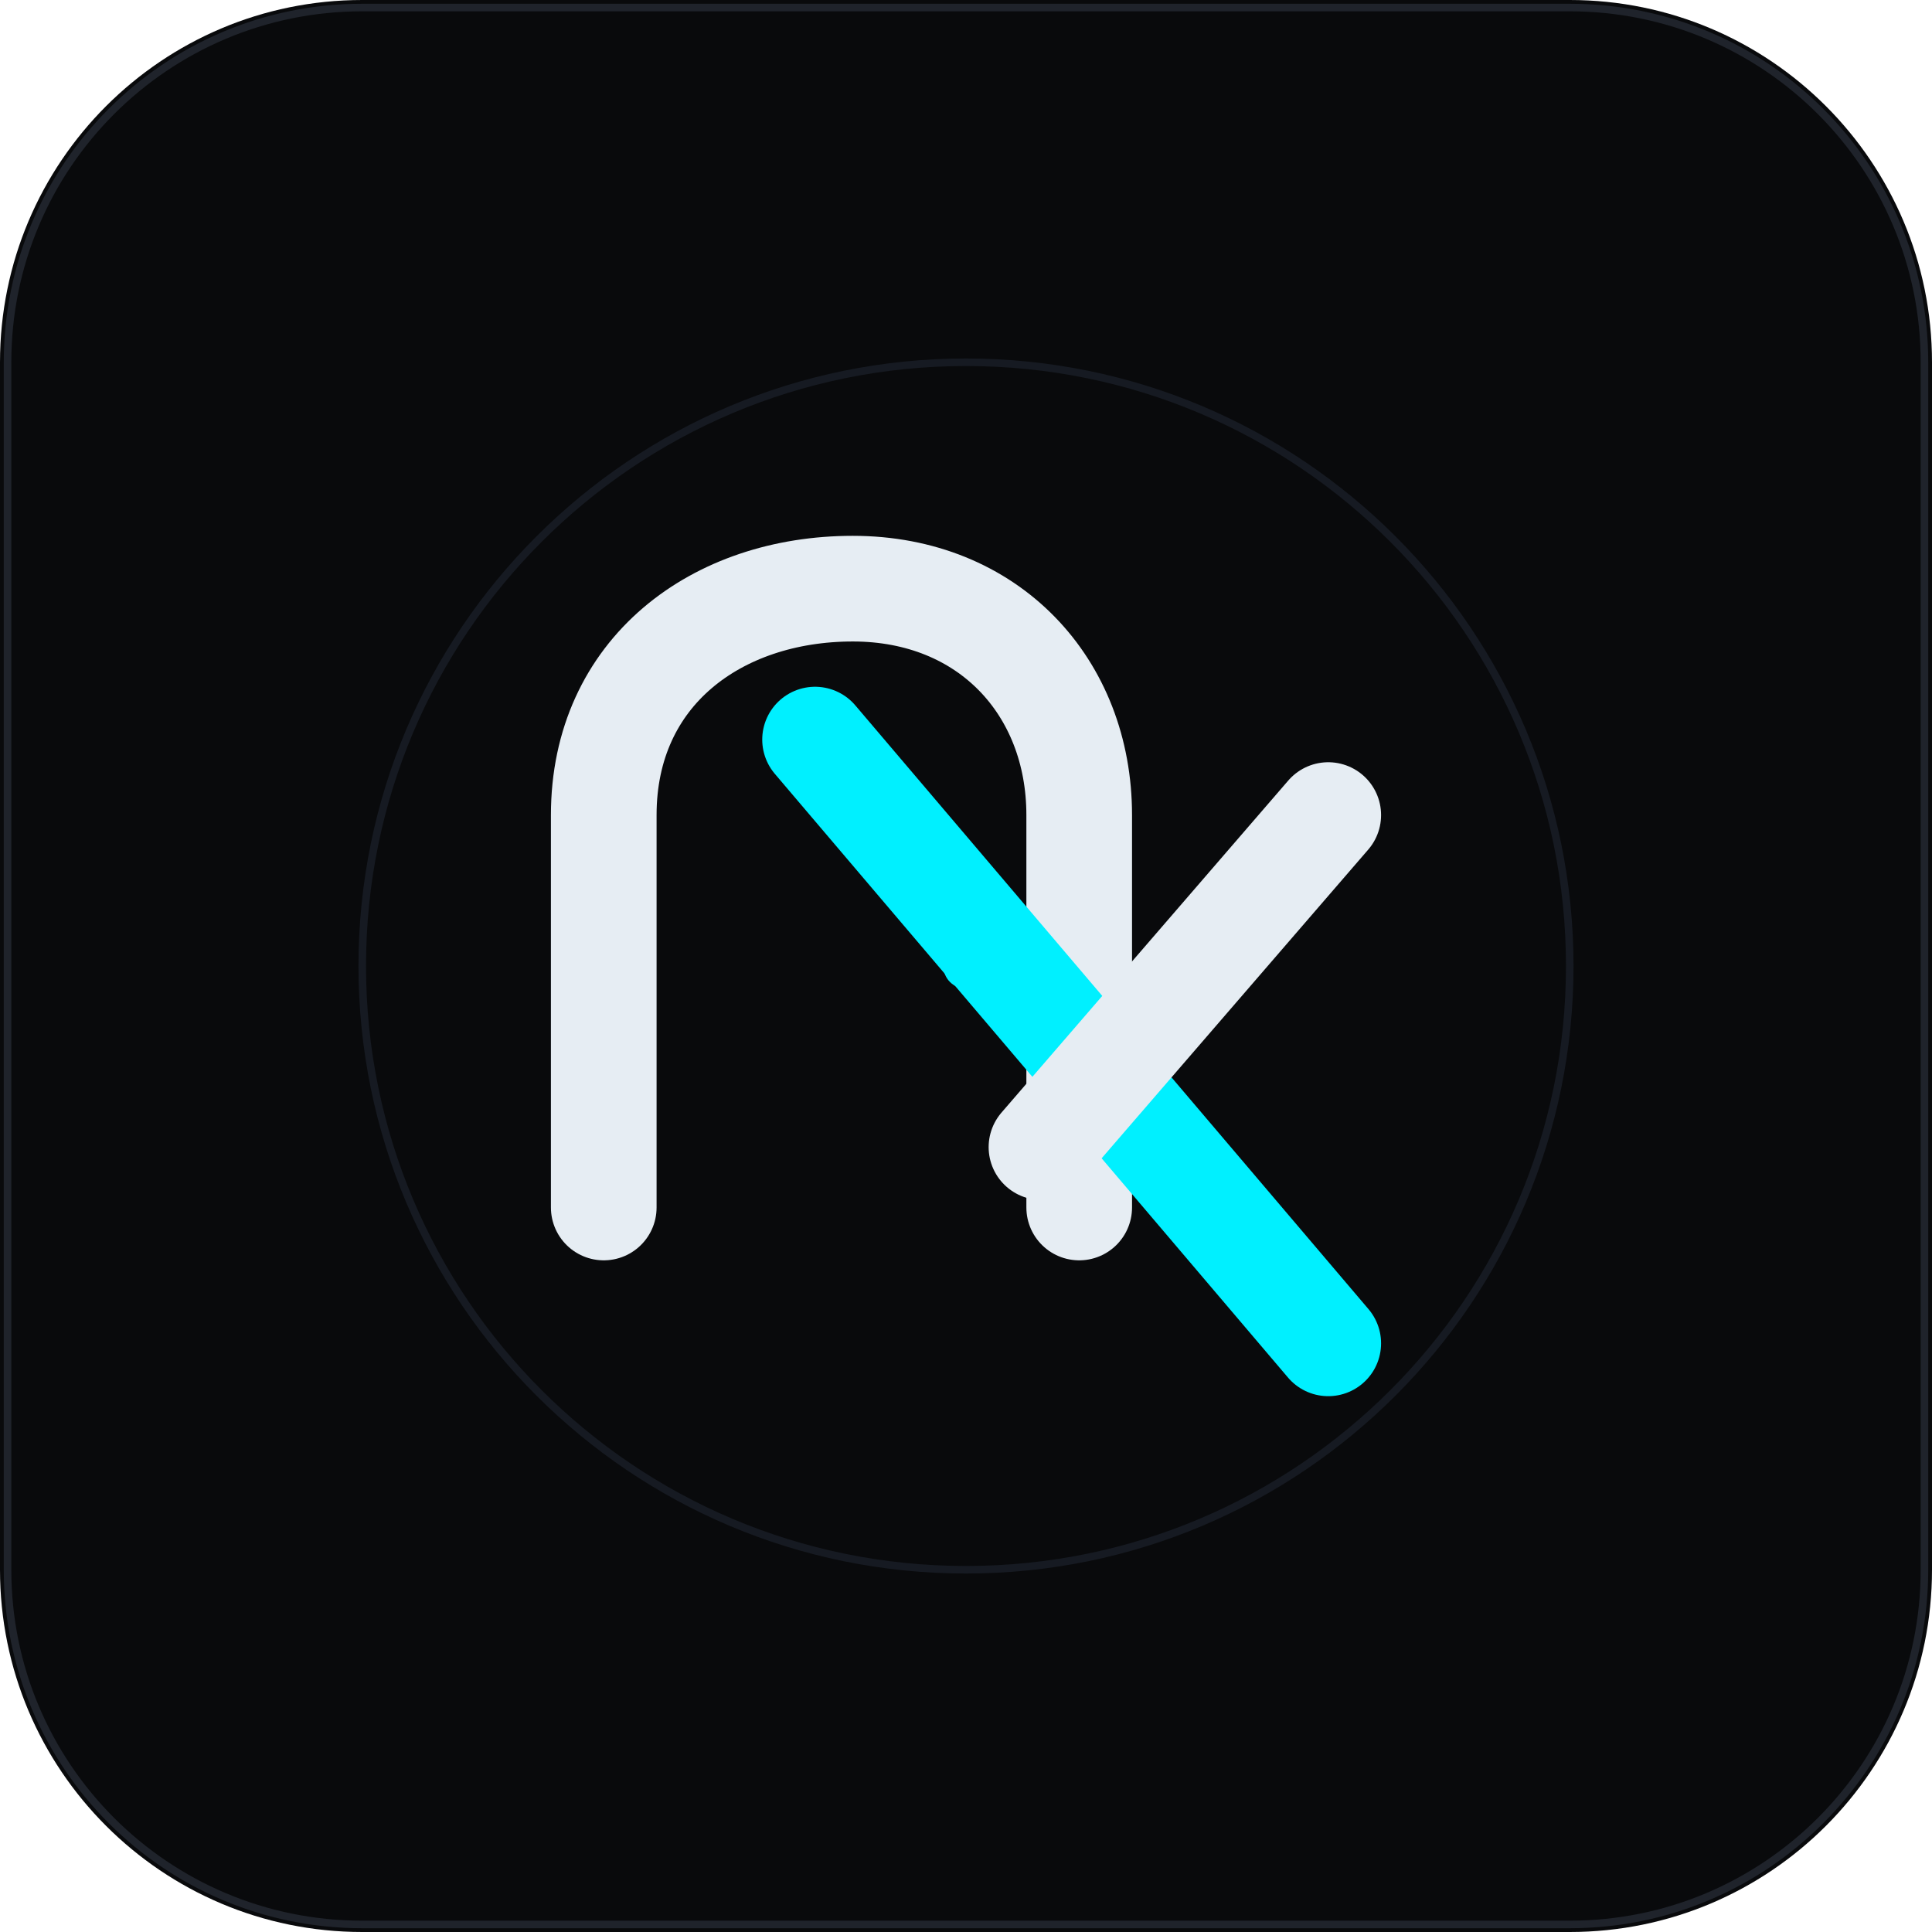
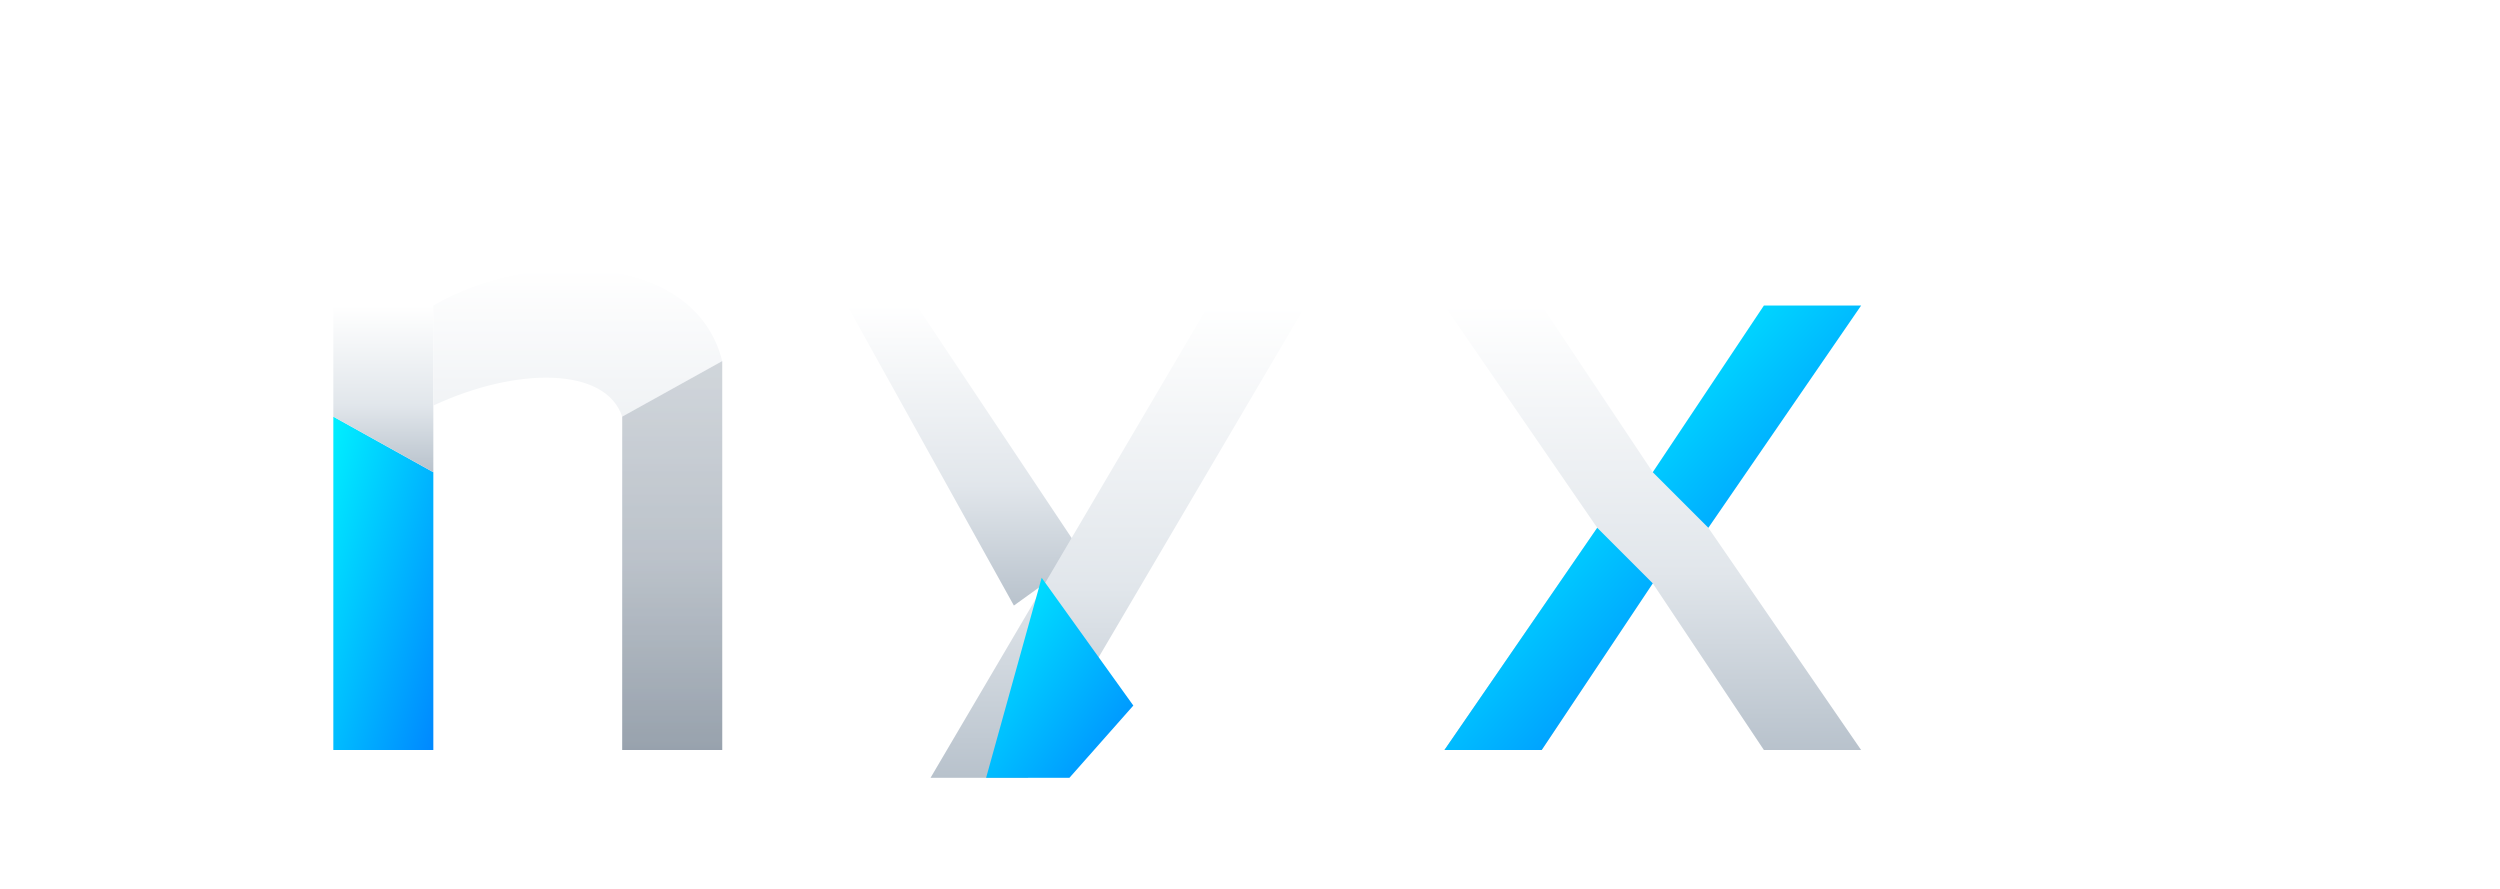
- <svg xmlns="http://www.w3.org/2000/svg" viewBox="0 0 512 512" width="100%" height="100%">
-   <rect width="512" height="512" rx="96" fill="#090A0C" />
-   <rect width="508" height="508" x="2" y="2" rx="94" fill="none" stroke="#1F232B" stroke-width="2" />
-   <g fill="none" stroke-linecap="round" stroke-linejoin="round">
-     <circle cx="256" cy="256" r="160" stroke="#161A22" stroke-width="2" />
-     <path d="M 160 320 L 160 216 C 160 178 190 156 226 156 C 262 156 286 182 286 216 L 286 320" stroke="#E6EDF3" stroke-width="28" />
-     <path d="M 216 196 L 352 356" stroke="#00F0FF" stroke-width="28" />
-     <path d="M 352 216 L 276 304" stroke="#E6EDF3" stroke-width="28" />
-     <circle cx="256" cy="256" r="6" fill="#00F0FF" />
+ <svg xmlns="http://www.w3.org/2000/svg" viewBox="0 0 900 320" width="100%" height="100%">
+   <defs>
+     <linearGradient id="silverGrad" x1="0%" y1="0%" x2="0%" y2="100%">
+       <stop offset="0%" stop-color="#FFFFFF" />
+       <stop offset="60%" stop-color="#E1E6EB" />
+       <stop offset="100%" stop-color="#B8C2CC" />
+     </linearGradient>
+     <linearGradient id="cyanFacet" x1="0%" y1="0%" x2="100%" y2="100%">
+       <stop offset="0%" stop-color="#00F0FF" />
+       <stop offset="100%" stop-color="#0088FF" />
+     </linearGradient>
+     <linearGradient id="shadeFacet" x1="0%" y1="0%" x2="0%" y2="100%">
+       <stop offset="0%" stop-color="#7B8896" />
+       <stop offset="100%" stop-color="#4B5563" />
+     </linearGradient>
+   </defs>
+   <g transform="translate(60, 40)">
+     <path d="M 60 110 L 96 130 L 96 230 L 60 230 Z" fill="url(#cyanFacet)" />
+     <path d="M 60 70 L 96 70 L 96 130 L 60 110 Z" fill="url(#silverGrad)" />
+     <path d="M 96 70 C 130 50 190 50 200 90 L 200 230 L 164 230 L 164 110 C 158 92 126 92 96 106 Z" fill="url(#silverGrad)" />
+     <path d="M 164 110 L 200 90 L 200 230 L 164 230 Z" fill="url(#shadeFacet)" opacity="0.3" />
+     <path d="M 270 70 L 330 160 L 305 178 L 245 70 Z" fill="url(#silverGrad)" />
+     <path d="M 375 70 L 275 240 L 310 240 L 410 70 Z" fill="url(#silverGrad)" />
+     <path d="M 315 168 L 348 214 L 325 240 L 295 240 Z" fill="url(#cyanFacet)" />
+     <path d="M 460 70 L 515 150 L 460 230 L 495 230 L 535 170 L 575 230 L 610 230 L 555 150 L 610 70 L 575 70 L 535 130 L 495 70 Z" fill="url(#silverGrad)" />
+     <path d="M 555 150 L 610 70 L 575 70 L 535 130 Z" fill="url(#cyanFacet)" />
+     <path d="M 515 150 L 460 230 L 495 230 L 535 170 Z" fill="url(#cyanFacet)" />
  </g>
</svg>
